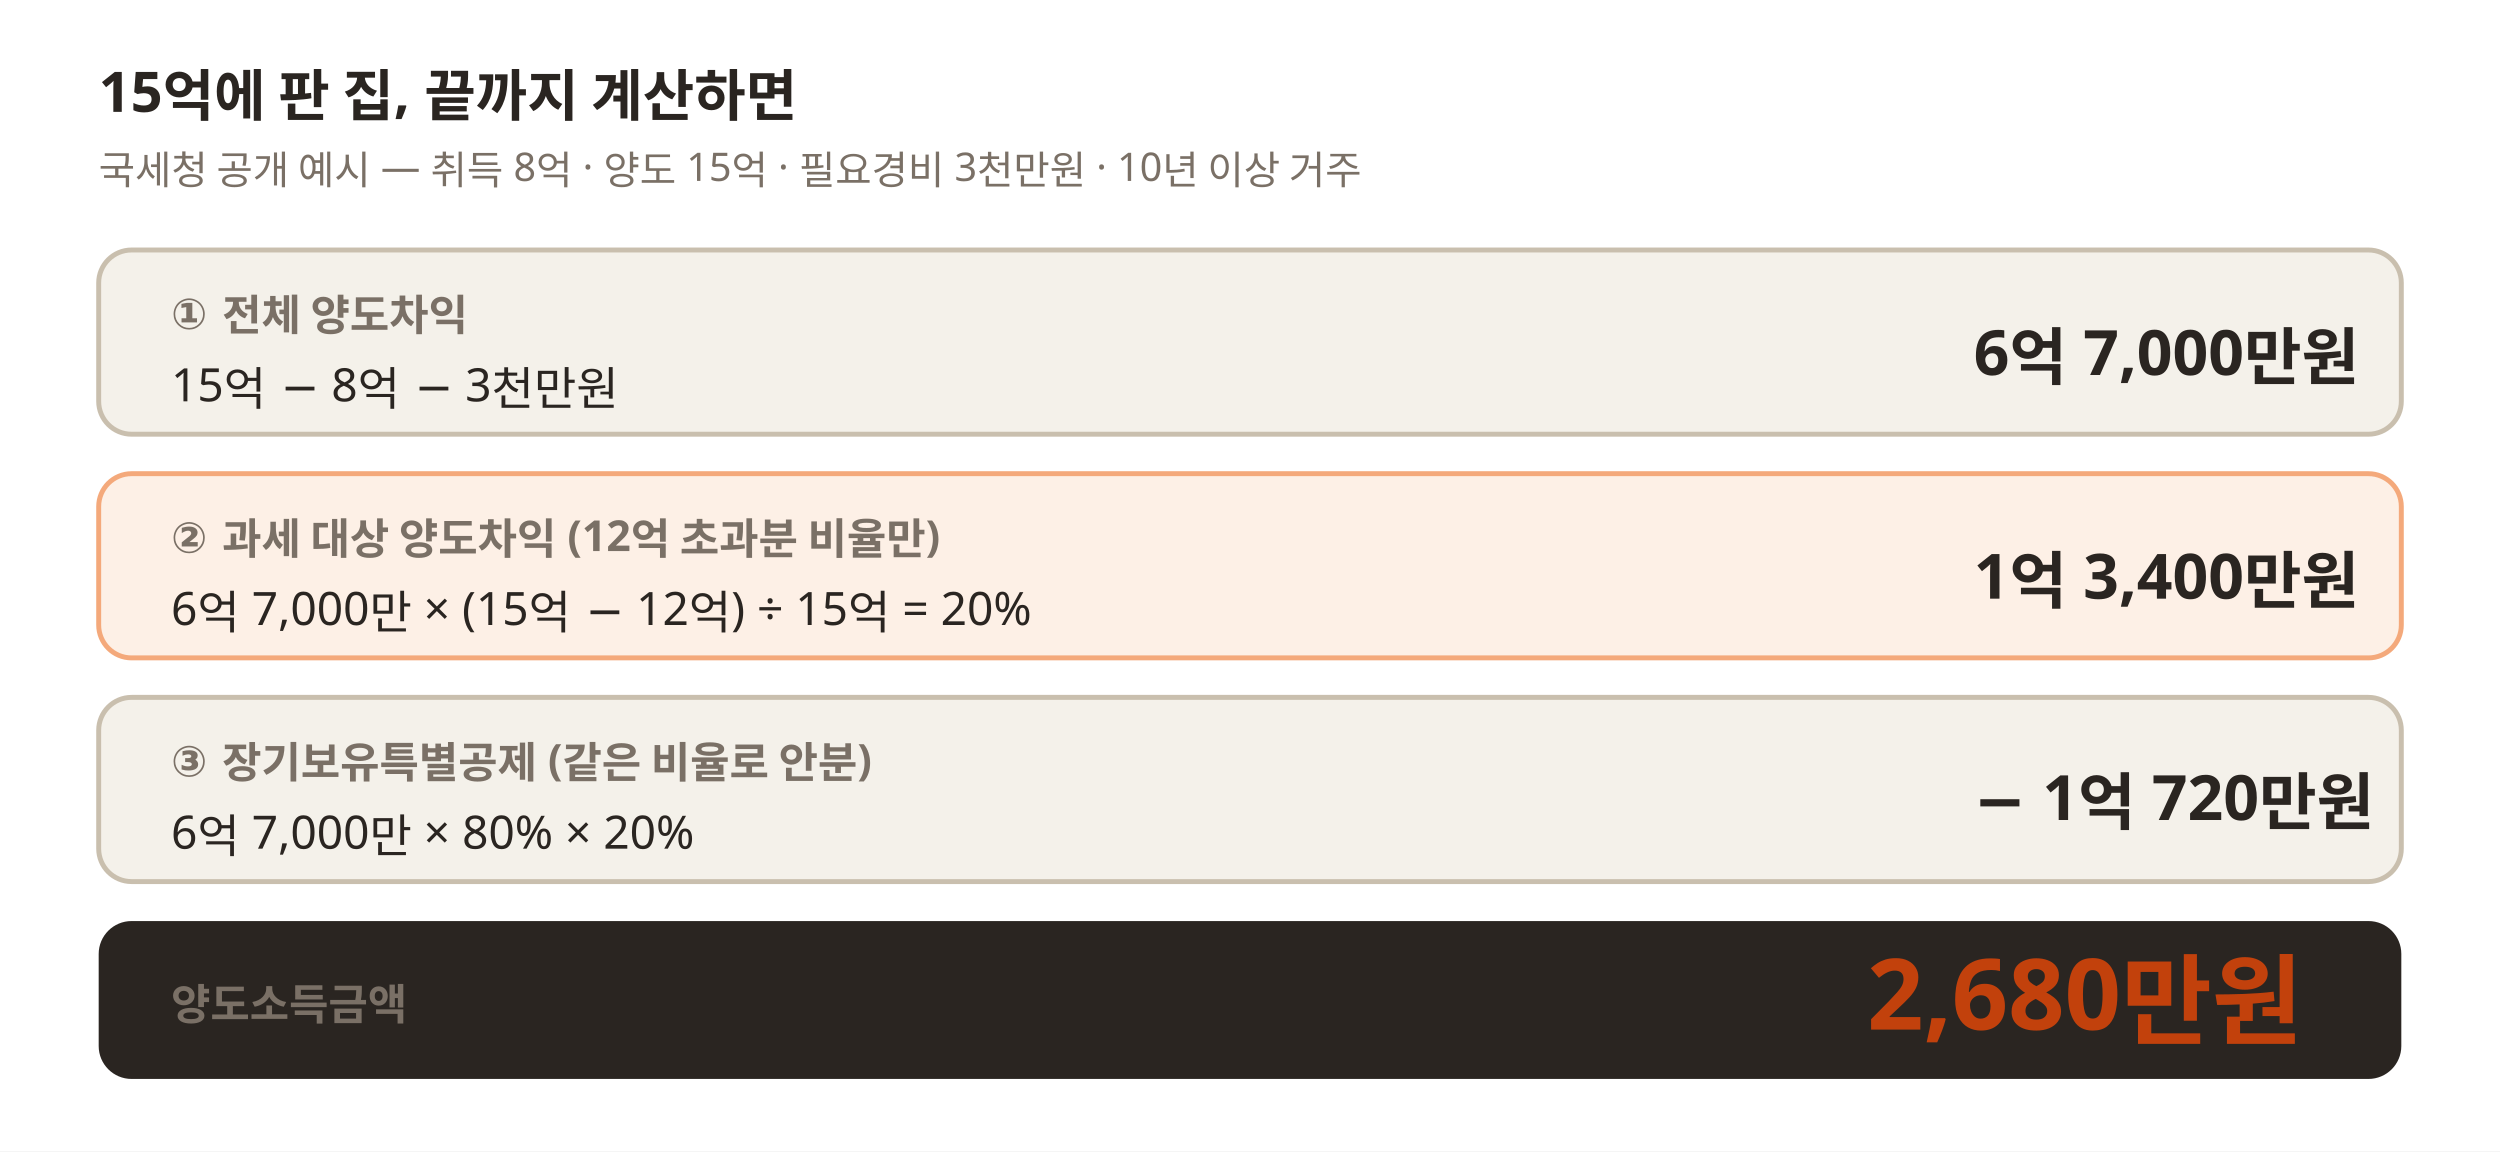
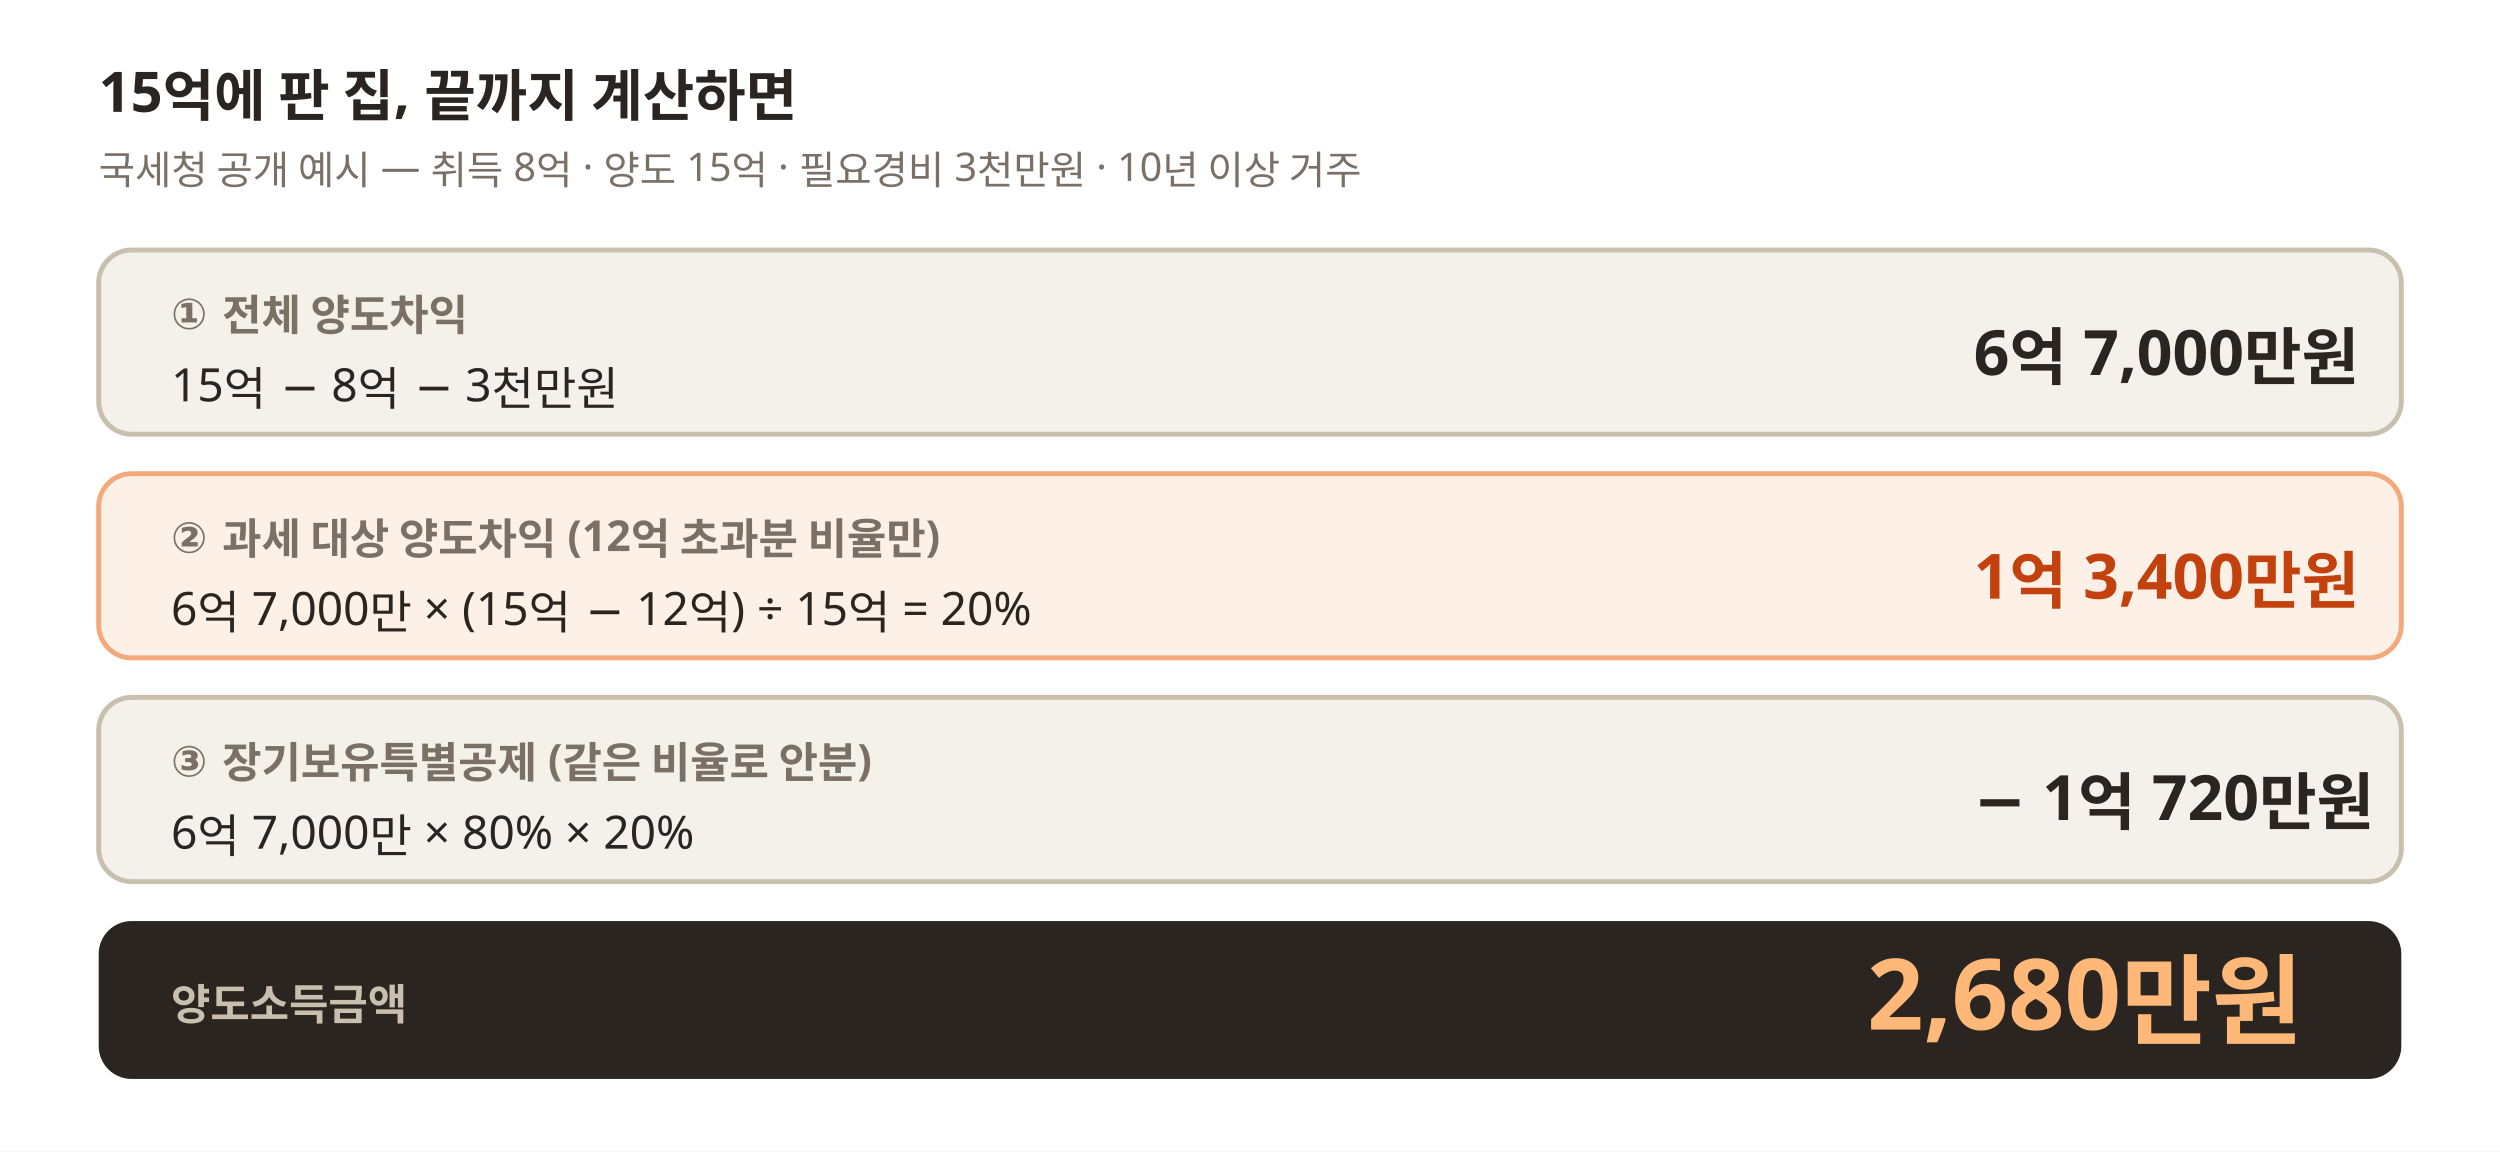
<svg xmlns="http://www.w3.org/2000/svg" viewBox="0 0 760 350" role="img" aria-label="국세청 계산 예시를 단계별로 보여주는 도식. 15억에 판 집의 전체 양도차익 6억 7천만원에서 과세 대상은 20퍼센트인 1억 3천4백만원이고, 장기보유특별공제 1억 720만원을 빼면 최종 양도소득금액이 2천6백8십만원이 된다">
  <rect width="760" height="350" fill="#ffffff" />
  <style>
    text{font-family:'Pretendard',system-ui,sans-serif;fill:#2a2521}
    .title{font-size:17px;font-weight:700}
    .note{font-size:12px;fill:#7a7066}
    .step{font-size:13px;font-weight:700;fill:#7a7066}
    .calc{font-size:14px}
    .amt{font-size:19px;font-weight:800}
    .fin{font-size:30px;font-weight:900;fill:#c2410c}
    .sub{font-size:11.5px;fill:#7a7066}
  </style>
  <text class="title" x="30" y="34">15억에 판 집, 끝까지 계산하면</text>
  <text class="note" x="30" y="56">국세청 공개 예시 — 취득 8억 · 양도 15억 · 필요경비 3천만원 · 10년 이상 거주</text>
  <rect x="30" y="76" width="700" height="56" rx="10" fill="#f4f1ea" stroke="#c9bfae" stroke-width="1.5" />
  <text class="step" x="52" y="100">① 전체 양도차익</text>
  <text class="calc" x="52" y="122">15억 − 8억 − 3천만원</text>
  <text class="amt" x="600" y="114">6억 7,000만원</text>
  <rect x="30" y="144" width="700" height="56" rx="10" fill="#fdf0e6" stroke="#f4a97b" stroke-width="1.5" />
  <text class="step" x="52" y="168">② 과세 대상 양도차익 (12억 초과분 비율만)</text>
  <text class="calc" x="52" y="190">6억 7,000만 × (15억 − 12억) ÷ 15억 = 20%</text>
-   <text class="amt" x="600" y="182" fill="#c2410c">1억 3,400만원</text>
+   <text class="amt" x="600" y="182" style="fill:#c2410c">1억 3,400만원</text>
  <rect x="30" y="212" width="700" height="56" rx="10" fill="#f4f1ea" stroke="#c9bfae" stroke-width="1.5" />
  <text class="step" x="52" y="236">③ 장기보유특별공제 (같은 비율로 안분)</text>
  <text class="calc" x="52" y="258">6억 7,000만 × 80% × 20%</text>
  <text class="amt" x="600" y="250">− 1억 720만원</text>
  <rect x="30" y="280" width="700" height="48" rx="10" fill="#2a2521" />
-   <text class="step" x="52" y="310" fill="#c9bfae">양도소득금액</text>
-   <text class="fin" x="700" y="313" text-anchor="end" fill="#ffb877">2,680만원</text>
+   <text class="step" x="52" y="310" style="fill:#c9bfae">양도소득금액</text>
+   <text class="fin" x="700" y="313" text-anchor="end" style="fill:#ffb877">2,680만원</text>
</svg>
